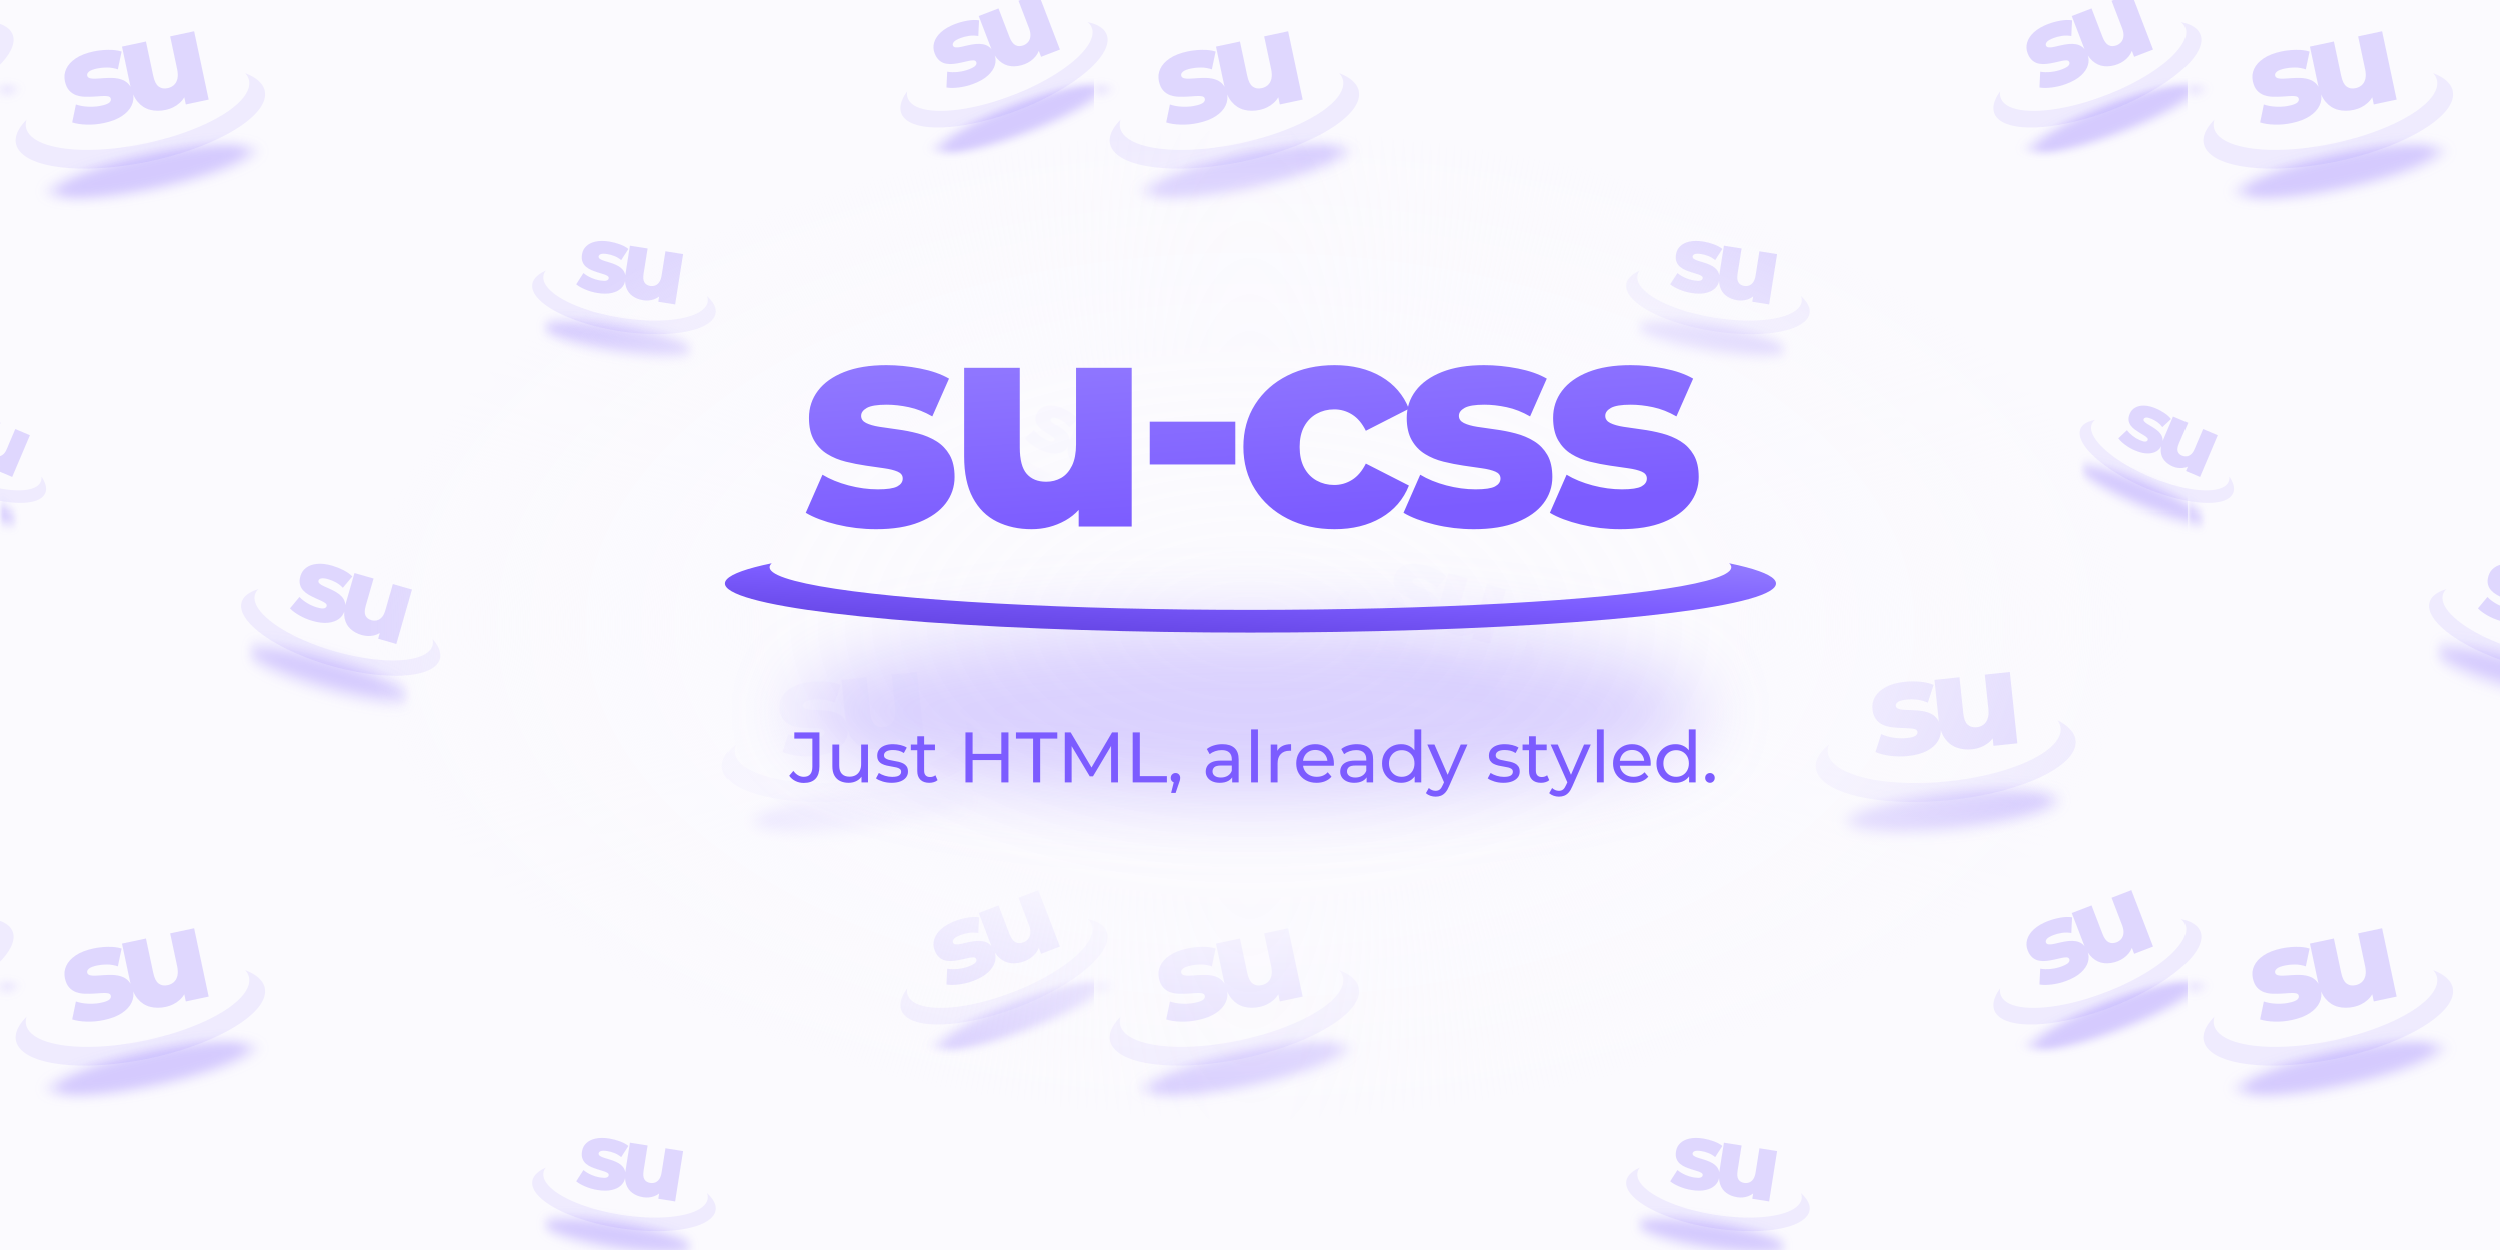
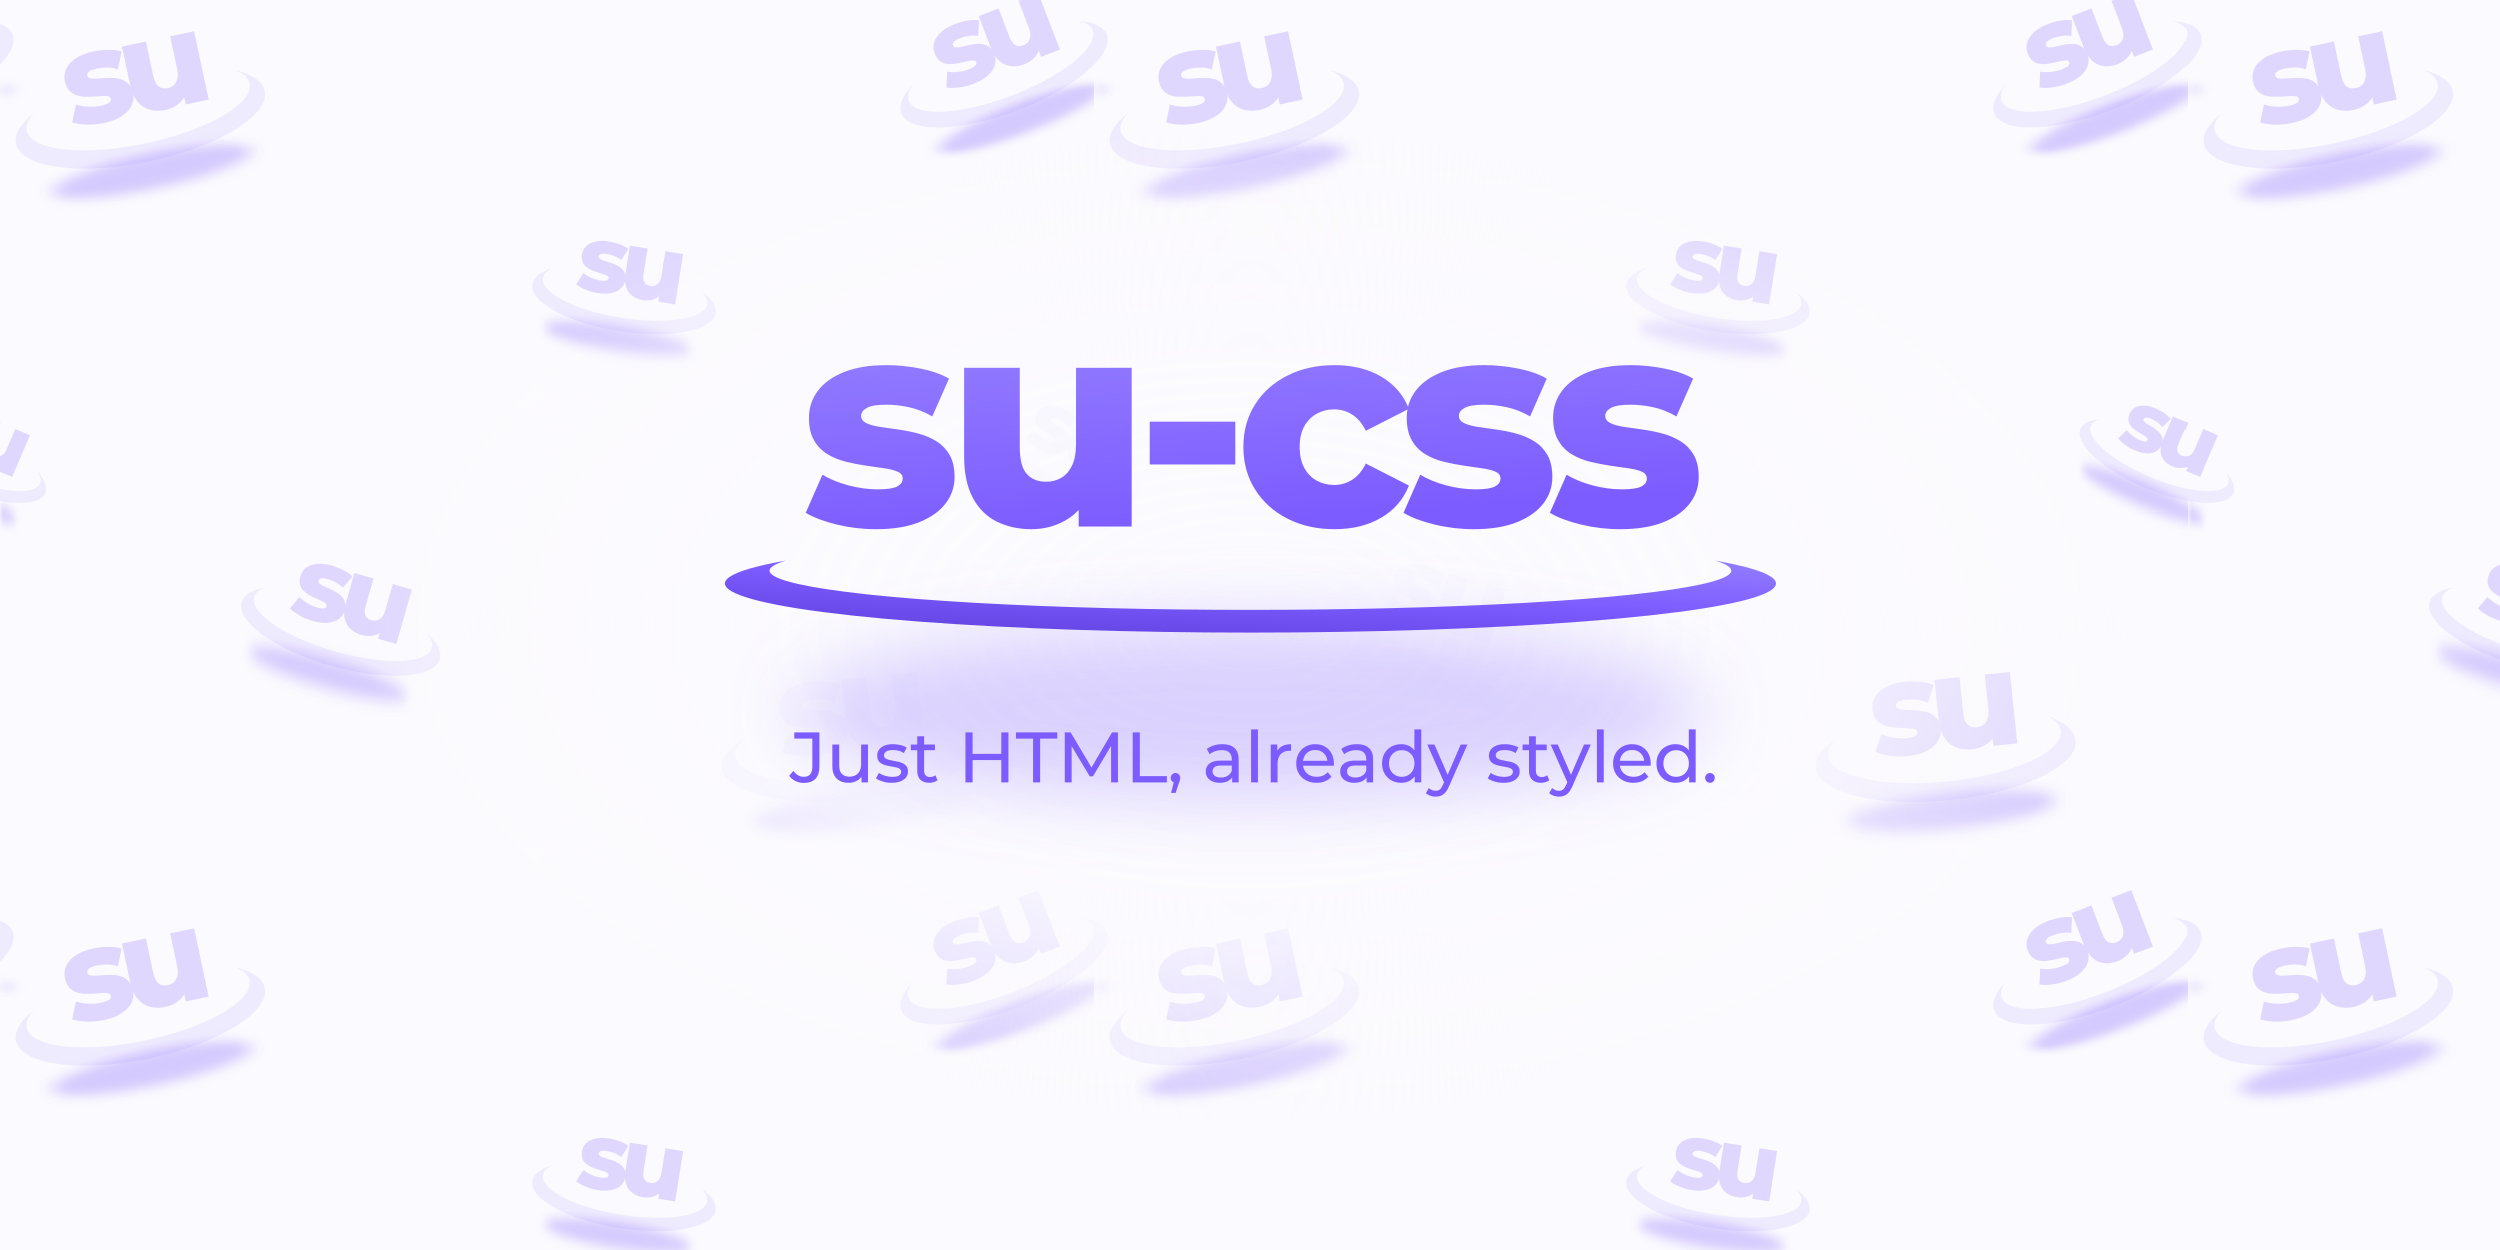
<svg xmlns="http://www.w3.org/2000/svg" xmlns:xlink="http://www.w3.org/1999/xlink" viewBox="0 0 1280 640" width="1280" height="640" role="img" aria-label="SuCSS — Just HTML, already styled.">
  <defs>
    <linearGradient id="word-gradient" x1="0" y1="0" x2="0.35" y2="1">
      <stop offset="0" stop-color="#9179FF" />
      <stop offset="1" stop-color="#7C5CFF" />
    </linearGradient>
    <linearGradient id="plate-gradient" x1="0.85" y1="0" x2="0.15" y2="1">
      <stop offset="0" stop-color="#9179FF" />
      <stop offset="0.45" stop-color="#7C5CFF" />
      <stop offset="1" stop-color="#6242E0" />
    </linearGradient>
    <filter id="plate-shadow" x="-70%" y="-200%" width="240%" height="500%" color-interpolation-filters="sRGB">
      <feGaussianBlur stdDeviation="20.94" />
    </filter>
    <filter id="pattern-shadow" x="-70%" y="-200%" width="240%" height="500%" color-interpolation-filters="sRGB">
      <feGaussianBlur stdDeviation="9.96" />
    </filter>
    <g id="su-mark">
      <ellipse cx="93.78" cy="179.33" rx="140.86" ry="24.27" fill="#7C5CFF" opacity="0.3" filter="url(#pattern-shadow)" />
-       <path d="M-61.11 73.21A176.07 62.22 0 1 0 248.67 73.21A157.79 55.72 0 1 1 -61.11 73.21Z" fill="#7C5CFF16" fill-rule="evenodd" />
+       <path d="M-49.24 66.51A176.07 62.22 0 1 0 236.8 66.51A157.79 51.37 0 1 1 -49.24 66.51Z" fill="#7C5CFF16" fill-rule="evenodd" />
      <path d="M42.86 100L42.86 100Q30.54 100 18.84 97.14Q7.14 94.29 0 90L0 90L10.18 66.79Q16.96 70.89 26.07 73.3Q35.18 75.71 43.93 75.71L43.93 75.71Q52.5 75.71 55.8 73.93Q59.11 72.14 59.11 69.11L59.11 69.11Q59.11 66.25 55.98 64.91Q52.86 63.57 47.77 62.86Q42.68 62.14 36.61 61.25Q30.54 60.36 24.38 58.84Q18.21 57.32 13.13 54.2Q8.04 51.07 5 45.71Q1.96 40.36 1.96 32.14L1.96 32.14Q1.96 22.86 7.41 15.63Q12.86 8.39 23.39 4.2Q33.93 0 49.11 0L49.11 0Q59.29 0 69.73 2.05Q80.18 4.11 87.32 8.21L87.32 8.21L77.14 31.25Q70 27.14 62.86 25.63Q55.71 24.11 49.29 24.11L49.29 24.11Q40.71 24.11 37.23 26.07Q33.75 28.04 33.75 30.89L33.75 30.89Q33.75 33.75 36.79 35.27Q39.82 36.79 44.91 37.59Q50 38.39 56.07 39.2Q62.14 40 68.3 41.61Q74.46 43.21 79.55 46.34Q84.64 49.46 87.68 54.73Q90.71 60 90.71 68.21L90.71 68.21Q90.71 77.14 85.27 84.29Q79.82 91.43 69.2 95.71Q58.57 100 42.86 100M130.3 100L130.3 100Q118.52 100 109.14 95.36Q99.77 90.71 94.5 80.8Q89.23 70.89 89.23 55.71L89.23 55.71L89.23 1.61L123.16 1.61L123.16 50.18Q123.16 61.43 127.36 66.25Q131.55 71.07 139.23 71.07L139.23 71.07Q144.23 71.07 148.34 68.75Q152.45 66.43 154.95 61.34Q157.45 56.25 157.45 48.21L157.45 48.21L157.45 1.61L191.38 1.61L191.38 98.39L159.05 98.39L159.05 71.07L165.3 78.75Q160.3 89.46 150.84 94.73Q141.38 100 130.3 100" fill="#7C5CFF38" />
    </g>
    <clipPath id="pattern-clip">
      <rect width="560" height="459.2" />
    </clipPath>
    <pattern id="su-pattern" width="560" height="459.2" patternUnits="userSpaceOnUse">
      <g clip-path="url(#pattern-clip)">
        <use xlink:href="#su-mark" href="#su-mark" transform="translate(72.8 64.29) rotate(-12) scale(0.37) translate(-93.78 -114.25)" />
        <use xlink:href="#su-mark" href="#su-mark" transform="translate(72.8 523.49) rotate(-12) scale(0.37) translate(-93.78 -114.25)" />
        <use xlink:href="#su-mark" href="#su-mark" transform="translate(632.8 64.29) rotate(-12) scale(0.37) translate(-93.78 -114.25)" />
        <use xlink:href="#su-mark" href="#su-mark" transform="translate(632.8 523.49) rotate(-12) scale(0.37) translate(-93.78 -114.25)" />
        <use xlink:href="#su-mark" href="#su-mark" transform="translate(319.2 156.13) rotate(9) scale(0.27) translate(-93.78 -114.25)" />
        <use xlink:href="#su-mark" href="#su-mark" transform="translate(-44.8 41.33) rotate(-21) scale(0.32) translate(-93.78 -114.25)" />
        <use xlink:href="#su-mark" href="#su-mark" transform="translate(-44.8 500.53) rotate(-21) scale(0.32) translate(-93.78 -114.25)" />
        <use xlink:href="#su-mark" href="#su-mark" transform="translate(515.2 41.33) rotate(-21) scale(0.32) translate(-93.78 -114.25)" />
        <use xlink:href="#su-mark" href="#su-mark" transform="translate(515.2 500.53) rotate(-21) scale(0.32) translate(-93.78 -114.25)" />
        <use xlink:href="#su-mark" href="#su-mark" transform="translate(173.6 326.03) rotate(16) scale(0.3) translate(-93.78 -114.25)" />
        <use xlink:href="#su-mark" href="#su-mark" transform="translate(436.8 -68.88) rotate(-6) scale(0.38) translate(-93.78 -114.25)" />
        <use xlink:href="#su-mark" href="#su-mark" transform="translate(436.8 390.32) rotate(-6) scale(0.38) translate(-93.78 -114.25)" />
        <use xlink:href="#su-mark" href="#su-mark" transform="translate(-16.8 238.78) rotate(23) scale(0.24) translate(-93.78 -114.25)" />
        <use xlink:href="#su-mark" href="#su-mark" transform="translate(543.2 238.78) rotate(23) scale(0.24) translate(-93.78 -114.25)" />
      </g>
    </pattern>
    <radialGradient id="clearing" cx="0.5" cy="0.5" r="0.5">
      <stop offset="0" stop-color="#FBFAFE" stop-opacity="0.97" />
      <stop offset="0.55" stop-color="#FBFAFE" stop-opacity="0.9" />
      <stop offset="1" stop-color="#FBFAFE" stop-opacity="0" />
    </radialGradient>
  </defs>
  <rect width="1280" height="640" fill="#FBFAFE" />
  <rect width="1280" height="640" fill="url(#su-pattern)" />
  <ellipse cx="640" cy="320" rx="456.96" ry="252.79" fill="url(#clearing)" />
  <g transform="translate(412.54 186.95) scale(0.84)">
    <ellipse cx="271.06" cy="210.89" rx="275.47" ry="53.85" fill="#7C5CFF" opacity="0.26" filter="url(#plate-shadow)" />
-     <path d="M-20.75 120.76A320.31 29.92 0 1 0 562.86 120.76A293.09 25.99 0 1 1 -20.75 120.76Z" fill="url(#plate-gradient)" fill-rule="evenodd" />
+     <path d="M-12.08 119.11A320.31 29.92 0 1 0 554.19 119.11A293.09 23.9 0 1 1 -12.08 119.11Z" fill="url(#plate-gradient)" fill-rule="evenodd" />
    <path d="M42.86 100L42.86 100Q30.54 100 18.84 97.14Q7.14 94.29 0 90L0 90L10.18 66.79Q16.96 70.89 26.07 73.3Q35.18 75.71 43.93 75.71L43.93 75.71Q52.5 75.71 55.8 73.93Q59.11 72.14 59.11 69.11L59.11 69.11Q59.11 66.25 55.98 64.91Q52.86 63.57 47.77 62.86Q42.68 62.14 36.61 61.25Q30.54 60.36 24.38 58.84Q18.21 57.32 13.13 54.2Q8.04 51.07 5 45.71Q1.96 40.36 1.96 32.14L1.96 32.14Q1.96 22.86 7.41 15.63Q12.86 8.39 23.39 4.2Q33.93 0 49.11 0L49.11 0Q59.29 0 69.73 2.05Q80.18 4.11 87.32 8.21L87.32 8.21L77.14 31.25Q70 27.14 62.86 25.63Q55.71 24.11 49.29 24.11L49.29 24.11Q40.71 24.11 37.23 26.07Q33.75 28.04 33.75 30.89L33.75 30.89Q33.75 33.75 36.79 35.27Q39.82 36.79 44.91 37.59Q50 38.39 56.07 39.2Q62.14 40 68.3 41.61Q74.46 43.21 79.55 46.34Q84.64 49.46 87.68 54.73Q90.71 60 90.71 68.21L90.71 68.21Q90.71 77.14 85.27 84.29Q79.82 91.43 69.2 95.71Q58.57 100 42.86 100M137.61 100L137.61 100Q125.82 100 116.45 95.36Q107.07 90.71 101.8 80.8Q96.54 70.89 96.54 55.71L96.54 55.71L96.54 1.61L130.46 1.61L130.46 50.18Q130.46 61.43 134.66 66.25Q138.86 71.07 146.54 71.07L146.54 71.07Q151.54 71.07 155.64 68.75Q159.75 66.43 162.25 61.34Q164.75 56.25 164.75 48.21L164.75 48.21L164.75 1.61L198.68 1.61L198.68 98.39L166.36 98.39L166.36 71.07L172.61 78.75Q167.61 89.46 158.14 94.73Q148.68 100 137.61 100M261.82 60.54L209.68 60.54L209.68 34.46L261.82 34.46L261.82 60.54M322.29 100L322.29 100Q306.21 100 293.63 93.57Q281.04 87.14 273.89 75.8Q266.75 64.46 266.75 49.82L266.75 49.82Q266.75 35.18 273.89 23.93Q281.04 12.68 293.63 6.34Q306.21 0 322.29 0L322.29 0Q338.71 0 350.68 6.96Q362.64 13.93 367.64 26.61L367.64 26.61L341.39 40Q338 33.21 333 30.09Q328 26.96 322.11 26.96L322.11 26.96Q316.21 26.96 311.39 29.64Q306.57 32.32 303.8 37.41Q301.04 42.5 301.04 49.82L301.04 49.82Q301.04 57.32 303.8 62.5Q306.57 67.68 311.39 70.36Q316.21 73.04 322.11 73.04L322.11 73.04Q328 73.04 333 69.91Q338 66.79 341.39 60L341.39 60L367.64 73.39Q362.64 86.07 350.68 93.04Q338.71 100 322.29 100M407.21 100L407.21 100Q394.89 100 383.2 97.14Q371.5 94.29 364.36 90L364.36 90L374.54 66.79Q381.32 70.89 390.43 73.3Q399.54 75.71 408.29 75.71L408.29 75.71Q416.86 75.71 420.16 73.93Q423.46 72.14 423.46 69.11L423.46 69.11Q423.46 66.25 420.34 64.91Q417.21 63.57 412.13 62.86Q407.04 62.14 400.96 61.25Q394.89 60.36 388.73 58.84Q382.57 57.32 377.48 54.2Q372.39 51.07 369.36 45.71Q366.32 40.36 366.32 32.14L366.32 32.14Q366.32 22.86 371.77 15.63Q377.21 8.39 387.75 4.2Q398.29 0 413.46 0L413.46 0Q423.64 0 434.09 2.05Q444.54 4.11 451.68 8.21L451.68 8.21L441.5 31.25Q434.36 27.14 427.21 25.63Q420.07 24.11 413.64 24.11L413.64 24.11Q405.07 24.11 401.59 26.07Q398.11 28.04 398.11 30.89L398.11 30.89Q398.11 33.75 401.14 35.27Q404.18 36.79 409.27 37.59Q414.36 38.39 420.43 39.2Q426.5 40 432.66 41.61Q438.82 43.21 443.91 46.34Q449 49.46 452.04 54.73Q455.07 60 455.07 68.21L455.07 68.21Q455.07 77.14 449.63 84.29Q444.18 91.43 433.55 95.71Q422.93 100 407.21 100M496.43 100L496.43 100Q484.11 100 472.41 97.14Q460.71 94.29 453.57 90L453.57 90L463.75 66.79Q470.54 70.89 479.64 73.3Q488.75 75.71 497.5 75.71L497.5 75.71Q506.07 75.71 509.38 73.93Q512.68 72.14 512.68 69.11L512.68 69.11Q512.68 66.25 509.55 64.91Q506.43 63.57 501.34 62.86Q496.25 62.14 490.18 61.25Q484.11 60.36 477.95 58.84Q471.79 57.32 466.7 54.2Q461.61 51.07 458.57 45.71Q455.54 40.36 455.54 32.14L455.54 32.14Q455.54 22.86 460.98 15.63Q466.43 8.39 476.96 4.2Q487.5 0 502.68 0L502.68 0Q512.86 0 523.3 2.05Q533.75 4.11 540.89 8.21L540.89 8.21L530.71 31.25Q523.57 27.14 516.43 25.63Q509.29 24.11 502.86 24.11L502.86 24.11Q494.29 24.11 490.8 26.07Q487.32 28.04 487.32 30.89L487.32 30.89Q487.32 33.75 490.36 35.27Q493.39 36.79 498.48 37.59Q503.57 38.39 509.64 39.2Q515.71 40 521.88 41.61Q528.04 43.21 533.13 46.34Q538.21 49.46 541.25 54.73Q544.29 60 544.29 68.21L544.29 68.21Q544.29 77.14 538.84 84.29Q533.39 91.43 522.77 95.71Q512.14 100 496.43 100" fill="url(#word-gradient)" />
    <g transform="translate(-10.07 222.02) scale(0.41)">
      <path d="M21.66 79.62L21.66 79.62Q15.07 79.62 9.34 76.86Q3.61 74.1 0 68.9L0 68.9L6.16 61.68Q9.24 65.92 13.11 68.21Q16.99 70.49 21.66 70.49L21.66 70.49Q34.39 70.49 34.39 55.41L34.39 55.41L34.39 13.69L7.54 13.69L7.54 4.46L44.9 4.46L44.9 54.88Q44.9 67.3 39.01 73.46Q33.12 79.62 21.66 79.62M88.32 79.41L88.32 79.41Q81.1 79.41 75.64 76.75Q70.17 74.1 67.14 68.63Q64.12 63.16 64.12 54.88L64.12 54.88L64.12 22.51L74.31 22.51L74.31 53.72Q74.31 62 78.29 66.14Q82.27 70.28 89.49 70.28L89.49 70.28Q94.8 70.28 98.73 68.1Q102.65 65.92 104.78 61.73Q106.9 57.54 106.9 51.59L106.9 51.59L106.9 22.51L117.09 22.51L117.09 78.77L107.43 78.77L107.43 63.59L109.02 67.62Q106.26 73.25 100.74 76.33Q95.22 79.41 88.32 79.41M152.23 79.41L152.23 79.41Q145.22 79.41 138.91 77.49Q132.59 75.58 128.98 72.82L128.98 72.82L133.23 64.76Q136.84 67.2 142.14 68.9Q147.45 70.59 152.97 70.59L152.97 70.59Q160.08 70.59 163.22 68.58Q166.35 66.56 166.35 62.95L166.35 62.95Q166.35 60.3 164.44 58.81Q162.53 57.32 159.39 56.58Q156.26 55.84 152.44 55.25Q148.62 54.67 144.8 53.77Q140.98 52.87 137.79 51.22Q134.61 49.58 132.7 46.66Q130.79 43.74 130.79 38.85L130.79 38.85Q130.79 33.76 133.65 29.94Q136.52 26.11 141.77 24.04Q147.03 21.97 154.25 21.97L154.25 21.97Q159.77 21.97 165.45 23.3Q171.13 24.63 174.73 27.07L174.73 27.07L170.38 35.14Q166.56 32.59 162.42 31.63Q158.28 30.68 154.14 30.68L154.14 30.68Q147.45 30.68 144.16 32.86Q140.87 35.03 140.87 38.43L140.87 38.43Q140.87 41.3 142.83 42.83Q144.8 44.37 147.93 45.22Q151.06 46.07 154.88 46.66Q158.7 47.24 162.53 48.14Q166.35 49.04 169.48 50.64Q172.61 52.23 174.58 55.1Q176.54 57.96 176.54 62.74L176.54 62.74Q176.54 67.83 173.57 71.55Q170.59 75.27 165.18 77.34Q159.77 79.41 152.23 79.41M208.17 79.41L208.17 79.41Q199.68 79.41 195.01 74.84Q190.34 70.28 190.34 61.78L190.34 61.78L190.34 10.19L200.53 10.19L200.53 61.36Q200.53 65.92 202.81 68.37Q205.1 70.81 209.34 70.81L209.34 70.81Q214.12 70.81 217.3 68.15L217.3 68.15L220.49 75.48Q218.15 77.49 214.92 78.45Q211.68 79.41 208.17 79.41M216.67 30.89L180.79 30.89L180.79 22.51L216.67 22.51L216.67 30.89M325.9 78.77L315.29 78.77L315.29 4.46L325.9 4.46L325.9 78.77M272.61 78.77L262 78.77L262 4.46L272.61 4.46L272.61 78.77M316.24 45.65L271.55 45.65L271.55 36.41L316.24 36.41L316.24 45.65M373.04 78.77L362.53 78.77L362.53 13.69L337.05 13.69L337.05 4.46L398.51 4.46L398.51 13.69L373.04 13.69L373.04 78.77M419.85 78.77L409.66 78.77L409.66 4.46L418.37 4.46L451.7 60.62L447.03 60.62L479.94 4.46L488.64 4.46L488.75 78.77L478.56 78.77L478.45 20.49L480.89 20.49L451.59 69.75L446.71 69.75L417.2 20.49L419.85 20.49L419.85 78.77M561.46 78.77L510.62 78.77L510.62 4.46L521.23 4.46L521.23 69.53L561.46 69.53L561.46 78.77M574.42 94.48L567.73 94.48L573.04 73.04L574.42 79.19Q571.34 79.19 569.27 77.28Q567.2 75.37 567.2 72.08L567.2 72.08Q567.2 68.9 569.27 66.88Q571.34 64.86 574.31 64.86L574.31 64.86Q577.39 64.86 579.3 66.93Q581.21 69 581.21 72.08L581.21 72.08Q581.21 73.14 581.05 74.15Q580.89 75.16 580.52 76.49Q580.15 77.81 579.41 79.72L579.41 79.72L574.42 94.48M668.15 78.77L658.49 78.77L658.49 66.88L657.96 64.65L657.96 44.37Q657.96 37.9 654.19 34.34Q650.42 30.79 642.89 30.79L642.89 30.79Q637.9 30.79 633.12 32.43Q628.34 34.08 625.05 36.84L625.05 36.84L620.81 29.19Q625.16 25.69 631.26 23.83Q637.37 21.97 644.06 21.97L644.06 21.97Q655.63 21.97 661.89 27.6Q668.15 33.23 668.15 44.8L668.15 44.8L668.15 78.77M640.02 79.41L640.02 79.41Q633.76 79.41 629.03 77.28Q624.31 75.16 621.76 71.39Q619.21 67.62 619.21 62.85L619.21 62.85Q619.21 58.28 621.39 54.56Q623.57 50.85 628.5 48.62Q633.44 46.39 641.83 46.39L641.83 46.39L659.66 46.39L659.66 53.72L642.25 53.72Q634.61 53.72 631.95 56.26Q629.3 58.81 629.3 62.42L629.3 62.42Q629.3 66.56 632.59 69.06Q635.88 71.55 641.72 71.55L641.72 71.55Q647.45 71.55 651.75 69Q656.05 66.45 657.96 61.57L657.96 61.57L659.98 68.58Q657.96 73.57 652.87 76.49Q647.77 79.41 640.02 79.41M696.82 78.77L686.62 78.77L686.62 0L696.82 0L696.82 78.77M726.01 78.77L715.82 78.77L715.82 22.51L725.58 22.51L725.58 37.79L724.63 33.97Q726.96 28.13 732.48 25.05Q738 21.97 746.07 21.97L746.07 21.97L746.07 31.85Q745.44 31.74 744.85 31.74Q744.27 31.74 743.74 31.74L743.74 31.74Q735.56 31.74 730.79 36.62Q726.01 41.51 726.01 50.74L726.01 50.74L726.01 78.77M783.97 79.41L783.97 79.41Q774.95 79.41 768.1 75.69Q761.25 71.97 757.48 65.5Q753.72 59.02 753.72 50.64L753.72 50.64Q753.72 42.25 757.38 35.77Q761.04 29.3 767.46 25.64Q773.89 21.97 781.95 21.97L781.95 21.97Q790.13 21.97 796.39 25.58Q802.65 29.19 806.21 35.72Q809.77 42.25 809.77 50.96L809.77 50.96Q809.77 51.59 809.71 52.44Q809.66 53.29 809.55 54.03L809.55 54.03L761.68 54.03L761.68 46.71L804.25 46.71L800.11 49.26Q800.21 43.84 797.88 39.6Q795.54 35.35 791.45 32.96Q787.37 30.57 781.95 30.57L781.95 30.57Q776.65 30.57 772.51 32.96Q768.37 35.35 766.03 39.65Q763.69 43.95 763.69 49.47L763.69 49.47L763.69 51.17Q763.69 56.79 766.3 61.2Q768.9 65.61 773.57 68.05Q778.24 70.49 784.29 70.49L784.29 70.49Q789.28 70.49 793.37 68.79Q797.45 67.09 800.53 63.69L800.53 63.69L806.16 70.28Q802.34 74.73 796.66 77.07Q790.98 79.41 783.97 79.41M868.05 78.77L858.39 78.77L858.39 66.88L857.86 64.65L857.86 44.37Q857.86 37.9 854.09 34.34Q850.32 30.79 842.78 30.79L842.78 30.79Q837.79 30.79 833.01 32.43Q828.24 34.08 824.95 36.84L824.95 36.84L820.7 29.19Q825.05 25.69 831.16 23.83Q837.26 21.97 843.95 21.97L843.95 21.97Q855.52 21.97 861.78 27.6Q868.05 33.23 868.05 44.8L868.05 44.8L868.05 78.77M839.92 79.41L839.92 79.41Q833.65 79.41 828.93 77.28Q824.2 75.16 821.66 71.39Q819.11 67.62 819.11 62.85L819.11 62.85Q819.11 58.28 821.28 54.56Q823.46 50.85 828.4 48.62Q833.33 46.39 841.72 46.39L841.72 46.39L859.55 46.39L859.55 53.72L842.14 53.72Q834.5 53.72 831.85 56.26Q829.19 58.81 829.19 62.42L829.19 62.42Q829.19 66.56 832.48 69.06Q835.77 71.55 841.61 71.55L841.61 71.55Q847.35 71.55 851.65 69Q855.94 66.45 857.86 61.57L857.86 61.57L859.87 68.58Q857.86 73.57 852.76 76.49Q847.66 79.41 839.92 79.41M909.77 79.41L909.77 79.41Q901.59 79.41 895.17 75.8Q888.75 72.19 885.03 65.71Q881.32 59.24 881.32 50.64L881.32 50.64Q881.32 42.04 885.03 35.62Q888.75 29.19 895.17 25.58Q901.59 21.97 909.77 21.97L909.77 21.97Q916.88 21.97 922.61 25.16Q928.34 28.34 931.79 34.71Q935.24 41.08 935.24 50.64L935.24 50.64Q935.24 60.19 931.9 66.56Q928.56 72.93 922.82 76.17Q917.09 79.41 909.77 79.41M910.62 70.49L910.62 70.49Q915.92 70.49 920.22 68.05Q924.52 65.61 927.02 61.09Q929.51 56.58 929.51 50.64L929.51 50.64Q929.51 44.59 927.02 40.18Q924.52 35.77 920.22 33.33Q915.92 30.89 910.62 30.89L910.62 30.89Q905.2 30.89 900.96 33.33Q896.71 35.77 894.16 40.18Q891.61 44.59 891.61 50.64L891.61 50.64Q891.61 56.58 894.16 61.09Q896.71 65.61 900.96 68.05Q905.2 70.49 910.62 70.49M939.6 78.77L929.83 78.77L929.83 63.59L930.47 50.53L929.41 37.47L929.41 0L939.6 0L939.6 78.77M960.93 100L960.93 100Q956.9 100 953.08 98.67Q949.26 97.35 946.5 94.8L946.5 94.8L950.85 87.15Q952.97 89.17 955.52 90.23Q958.07 91.3 960.93 91.3L960.93 91.3Q964.65 91.3 967.09 89.38Q969.53 87.47 971.66 82.59L971.66 82.59L975.16 74.84L976.22 73.57L998.3 22.51L1008.28 22.51L981 84.39Q978.56 90.34 975.53 93.74Q972.51 97.13 968.9 98.57Q965.29 100 960.93 100M981.1 72.61L974.31 80.57L948.62 22.51L959.24 22.51L981.1 72.61M1061.68 79.41L1061.68 79.41Q1054.67 79.41 1048.35 77.49Q1042.04 75.58 1038.43 72.82L1038.43 72.82L1042.68 64.76Q1046.28 67.2 1051.59 68.9Q1056.9 70.59 1062.42 70.59L1062.42 70.59Q1069.53 70.59 1072.66 68.58Q1075.8 66.56 1075.8 62.95L1075.8 62.95Q1075.8 60.3 1073.89 58.81Q1071.97 57.32 1068.84 56.58Q1065.71 55.84 1061.89 55.25Q1058.07 54.67 1054.25 53.77Q1050.42 52.87 1047.24 51.22Q1044.06 49.58 1042.14 46.66Q1040.23 43.74 1040.23 38.85L1040.23 38.85Q1040.23 33.76 1043.1 29.94Q1045.97 26.11 1051.22 24.04Q1056.48 21.97 1063.69 21.97L1063.69 21.97Q1069.21 21.97 1074.89 23.3Q1080.57 24.63 1084.18 27.07L1084.18 27.07L1079.83 35.14Q1076.01 32.59 1071.87 31.63Q1067.73 30.68 1063.59 30.68L1063.59 30.68Q1056.9 30.68 1053.61 32.86Q1050.32 35.03 1050.32 38.43L1050.32 38.43Q1050.32 41.3 1052.28 42.83Q1054.25 44.37 1057.38 45.22Q1060.51 46.07 1064.33 46.66Q1068.15 47.24 1071.97 48.14Q1075.8 49.04 1078.93 50.64Q1082.06 52.23 1084.02 55.1Q1085.99 57.96 1085.99 62.74L1085.99 62.74Q1085.99 67.83 1083.01 71.55Q1080.04 75.27 1074.63 77.34Q1069.21 79.41 1061.68 79.41M1117.62 79.41L1117.62 79.41Q1109.13 79.41 1104.46 74.84Q1099.79 70.28 1099.79 61.78L1099.79 61.78L1099.79 10.19L1109.98 10.19L1109.98 61.36Q1109.98 65.92 1112.26 68.37Q1114.54 70.81 1118.79 70.81L1118.79 70.81Q1123.57 70.81 1126.75 68.15L1126.75 68.15L1129.94 75.48Q1127.6 77.49 1124.36 78.45Q1121.13 79.41 1117.62 79.41M1126.11 30.89L1090.23 30.89L1090.23 22.51L1126.11 22.51L1126.11 30.89M1144.27 100L1144.27 100Q1140.23 100 1136.41 98.67Q1132.59 97.35 1129.83 94.8L1129.83 94.8L1134.18 87.15Q1136.31 89.17 1138.85 90.23Q1141.4 91.3 1144.27 91.3L1144.27 91.3Q1147.98 91.3 1150.42 89.38Q1152.87 87.47 1154.99 82.59L1154.99 82.59L1158.49 74.84L1159.55 73.57L1181.63 22.51L1191.61 22.51L1164.33 84.39Q1161.89 90.34 1158.86 93.74Q1155.84 97.13 1152.23 98.57Q1148.62 100 1144.27 100M1164.44 72.61L1157.64 80.57L1131.95 22.51L1142.57 22.51L1164.44 72.61M1210.93 78.77L1200.74 78.77L1200.74 0L1210.93 0L1210.93 78.77M1254.99 79.41L1254.99 79.41Q1245.97 79.41 1239.12 75.69Q1232.27 71.97 1228.5 65.5Q1224.73 59.02 1224.73 50.64L1224.73 50.64Q1224.73 42.25 1228.4 35.77Q1232.06 29.3 1238.48 25.64Q1244.9 21.97 1252.97 21.97L1252.97 21.97Q1261.15 21.97 1267.41 25.58Q1273.67 29.19 1277.23 35.72Q1280.79 42.25 1280.79 50.96L1280.79 50.96Q1280.79 51.59 1280.73 52.44Q1280.68 53.29 1280.57 54.03L1280.57 54.03L1232.7 54.03L1232.7 46.71L1275.27 46.71L1271.13 49.26Q1271.23 43.84 1268.9 39.6Q1266.56 35.35 1262.47 32.96Q1258.39 30.57 1252.97 30.57L1252.97 30.57Q1247.66 30.57 1243.52 32.96Q1239.38 35.35 1237.05 39.65Q1234.71 43.95 1234.71 49.47L1234.71 49.47L1234.71 51.17Q1234.71 56.79 1237.31 61.2Q1239.92 65.61 1244.59 68.05Q1249.26 70.49 1255.31 70.49L1255.31 70.49Q1260.3 70.49 1264.38 68.79Q1268.47 67.09 1271.55 63.69L1271.55 63.69L1277.18 70.28Q1273.35 74.73 1267.68 77.07Q1262 79.41 1254.99 79.41M1317.73 79.41L1317.73 79.41Q1309.55 79.41 1303.13 75.8Q1296.71 72.19 1292.99 65.71Q1289.28 59.24 1289.28 50.64L1289.28 50.64Q1289.28 42.04 1292.99 35.62Q1296.71 29.19 1303.13 25.58Q1309.55 21.97 1317.73 21.97L1317.73 21.97Q1324.84 21.97 1330.57 25.16Q1336.31 28.34 1339.76 34.71Q1343.21 41.08 1343.21 50.64L1343.21 50.64Q1343.21 60.19 1339.86 66.56Q1336.52 72.93 1330.79 76.17Q1325.05 79.41 1317.73 79.41M1318.58 70.49L1318.58 70.49Q1323.89 70.49 1328.18 68.05Q1332.48 65.61 1334.98 61.09Q1337.47 56.58 1337.47 50.64L1337.47 50.64Q1337.47 44.59 1334.98 40.18Q1332.48 35.77 1328.18 33.33Q1323.89 30.89 1318.58 30.89L1318.58 30.89Q1313.16 30.89 1308.92 33.33Q1304.67 35.77 1302.12 40.18Q1299.58 44.59 1299.58 50.64L1299.58 50.64Q1299.58 56.58 1302.12 61.09Q1304.67 65.61 1308.92 68.05Q1313.16 70.49 1318.58 70.49M1347.56 78.77L1337.79 78.77L1337.79 63.59L1338.43 50.53L1337.37 37.47L1337.37 0L1347.56 0L1347.56 78.77M1368.9 79.41L1368.9 79.41Q1365.92 79.41 1363.8 77.34Q1361.68 75.27 1361.68 72.08L1361.68 72.08Q1361.68 68.9 1363.8 66.88Q1365.92 64.86 1368.9 64.86L1368.9 64.86Q1371.76 64.86 1373.83 66.88Q1375.9 68.9 1375.9 72.08L1375.9 72.08Q1375.9 75.27 1373.83 77.34Q1371.76 79.41 1368.9 79.41" fill="#7C5CFF" />
    </g>
  </g>
</svg>
